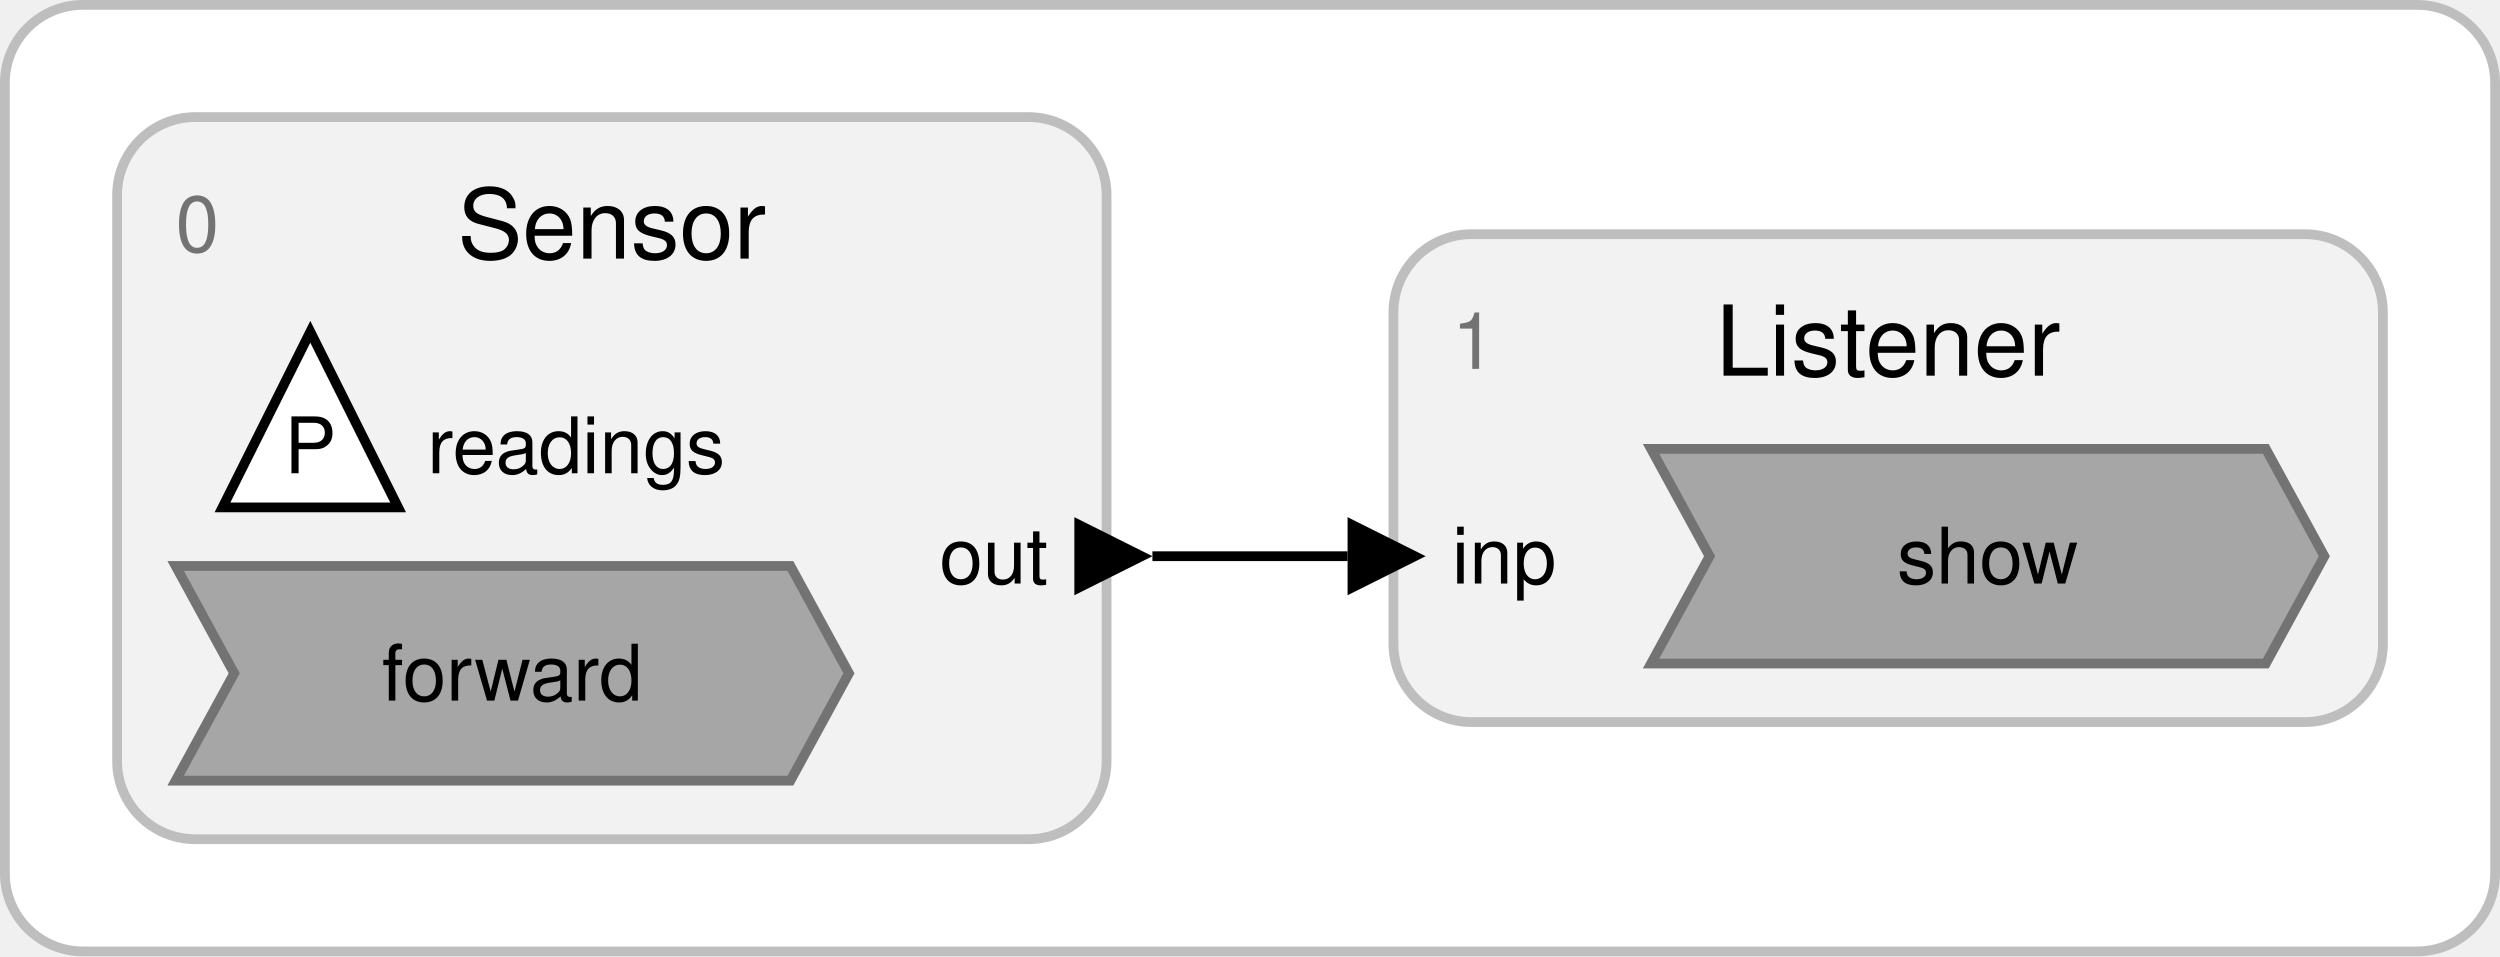
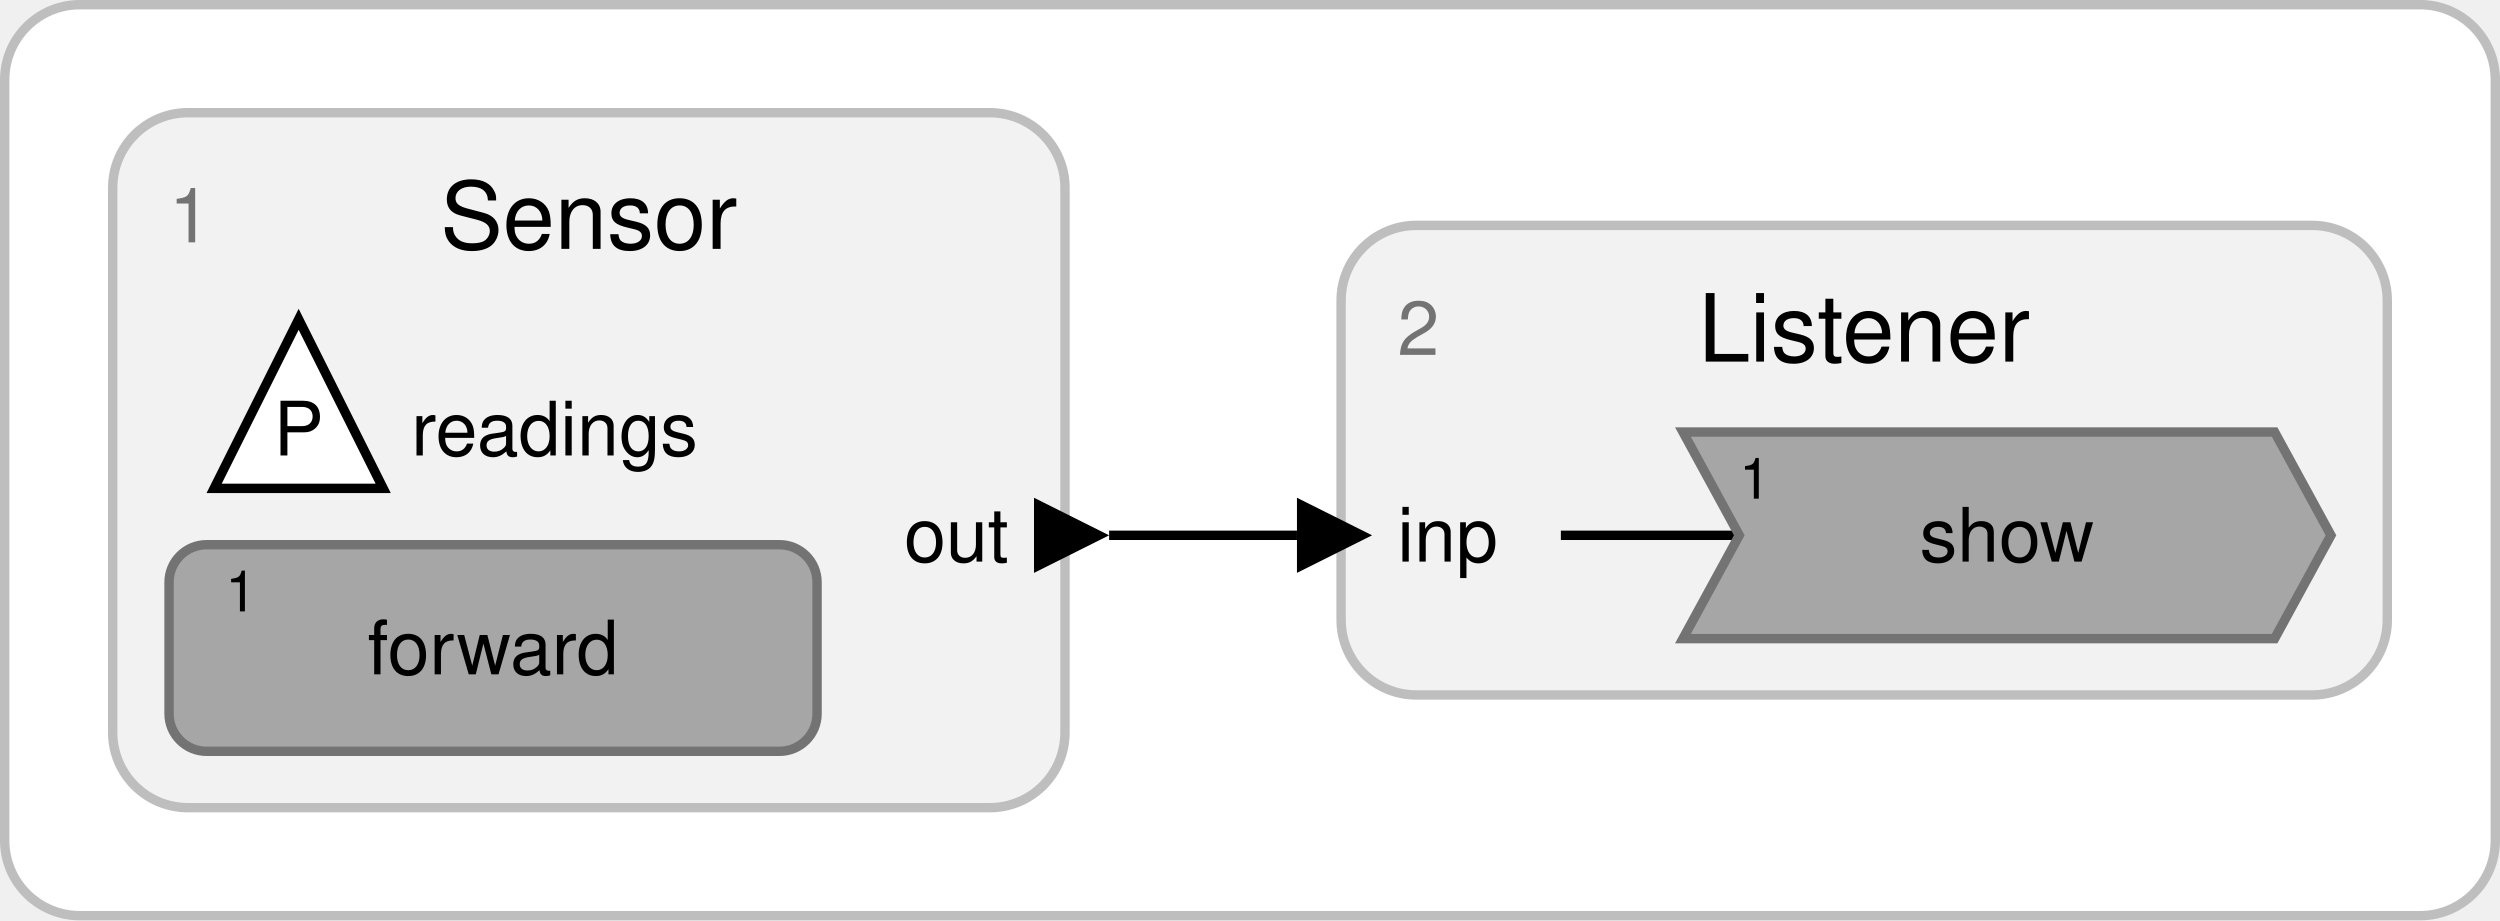
- <svg xmlns="http://www.w3.org/2000/svg" width="384.3" height="147" viewBox="0 0 256.2 98" font-family="Helvetica, Arial, sans-serif">
-   <rect x="0.5" y="0.5" width="255.2" height="97" rx="8" fill="white" stroke="#bebebe" />
+ <svg xmlns="http://www.w3.org/2000/svg" width="399.3" height="147" viewBox="0 0 266.2 98" font-family="Helvetica, Arial, sans-serif">
+   <rect x="0.5" y="0.5" width="265.2" height="97" rx="8" fill="white" stroke="#bebebe" />
  <polyline class="connection" points="118.1,57 138.1,57" fill="none" stroke="black" />
  <rect class="node" x="12" y="12" width="101.4" height="74" rx="8" fill="#f2f2f2" stroke="#bebebe" />
  <g fill="#737373">
-     <text x="18" y="25.8" font-size="8" text-anchor="start">0</text>
+     <text x="18" y="25.8" font-size="8" text-anchor="start">1</text>
  </g>
  <text x="62.7" y="26.5" font-size="10" text-anchor="middle">Sensor</text>
  <polygon class="action" points="31.8,34 40.8,52 22.8,52" fill="white" stroke="black" />
  <text x="31.8" y="48.5" font-size="8" text-anchor="middle">P</text>
  <text x="43.8" y="48.5" font-size="8" text-anchor="start">readings</text>
-   <polygon class="task" points="18,58 81,58 87,69 81,80 18,80 24,69" fill="#a6a6a6" stroke="#737373" />
+   <rect class="task" x="18" y="58" width="69" height="22" rx="4" fill="#a6a6a6" stroke="#737373" />
+   <text x="24" y="65.1" font-size="6" text-anchor="start">1</text>
  <text x="52.5" y="71.8" font-size="8" text-anchor="middle">forward</text>
  <polygon class="port" points="110.1,53 118.1,57 110.1,61" />
  <text x="107.4" y="59.8" font-size="8" text-anchor="end">out</text>
-   <rect class="node" x="142.8" y="24" width="101.4" height="50" rx="8" fill="#f2f2f2" stroke="#bebebe" />
+   <rect class="node" x="142.8" y="24" width="111.4" height="50" rx="8" fill="#f2f2f2" stroke="#bebebe" />
  <g fill="#737373">
-     <text x="148.8" y="37.8" font-size="8" text-anchor="start">1</text>
+     <text x="148.8" y="37.8" font-size="8" text-anchor="start">2</text>
  </g>
-   <text x="193.5" y="38.5" font-size="10" text-anchor="middle">Listener</text>
-   <polygon class="task" points="169.2,46 232.2,46 238.2,57 232.2,68 169.2,68 175.2,57" fill="#a6a6a6" stroke="#737373" />
-   <text x="203.7" y="59.8" font-size="8" text-anchor="middle">show</text>
+   <text x="198.5" y="38.5" font-size="10" text-anchor="middle">Listener</text>
+   <polyline class="trigger" points="166.2,57 185.2,57" fill="none" stroke="black" />
+   <polygon class="reaction" points="179.2,46 242.2,46 248.2,57 242.2,68 179.2,68 185.2,57" fill="#a6a6a6" stroke="#737373" />
+   <text x="185.2" y="53.1" font-size="6" text-anchor="start">1</text>
+   <text x="213.7" y="59.8" font-size="8" text-anchor="middle">show</text>
  <polygon class="port" points="138.1,53 146.1,57 138.1,61" />
  <text x="148.8" y="59.8" font-size="8" text-anchor="start">inp</text>
</svg>
